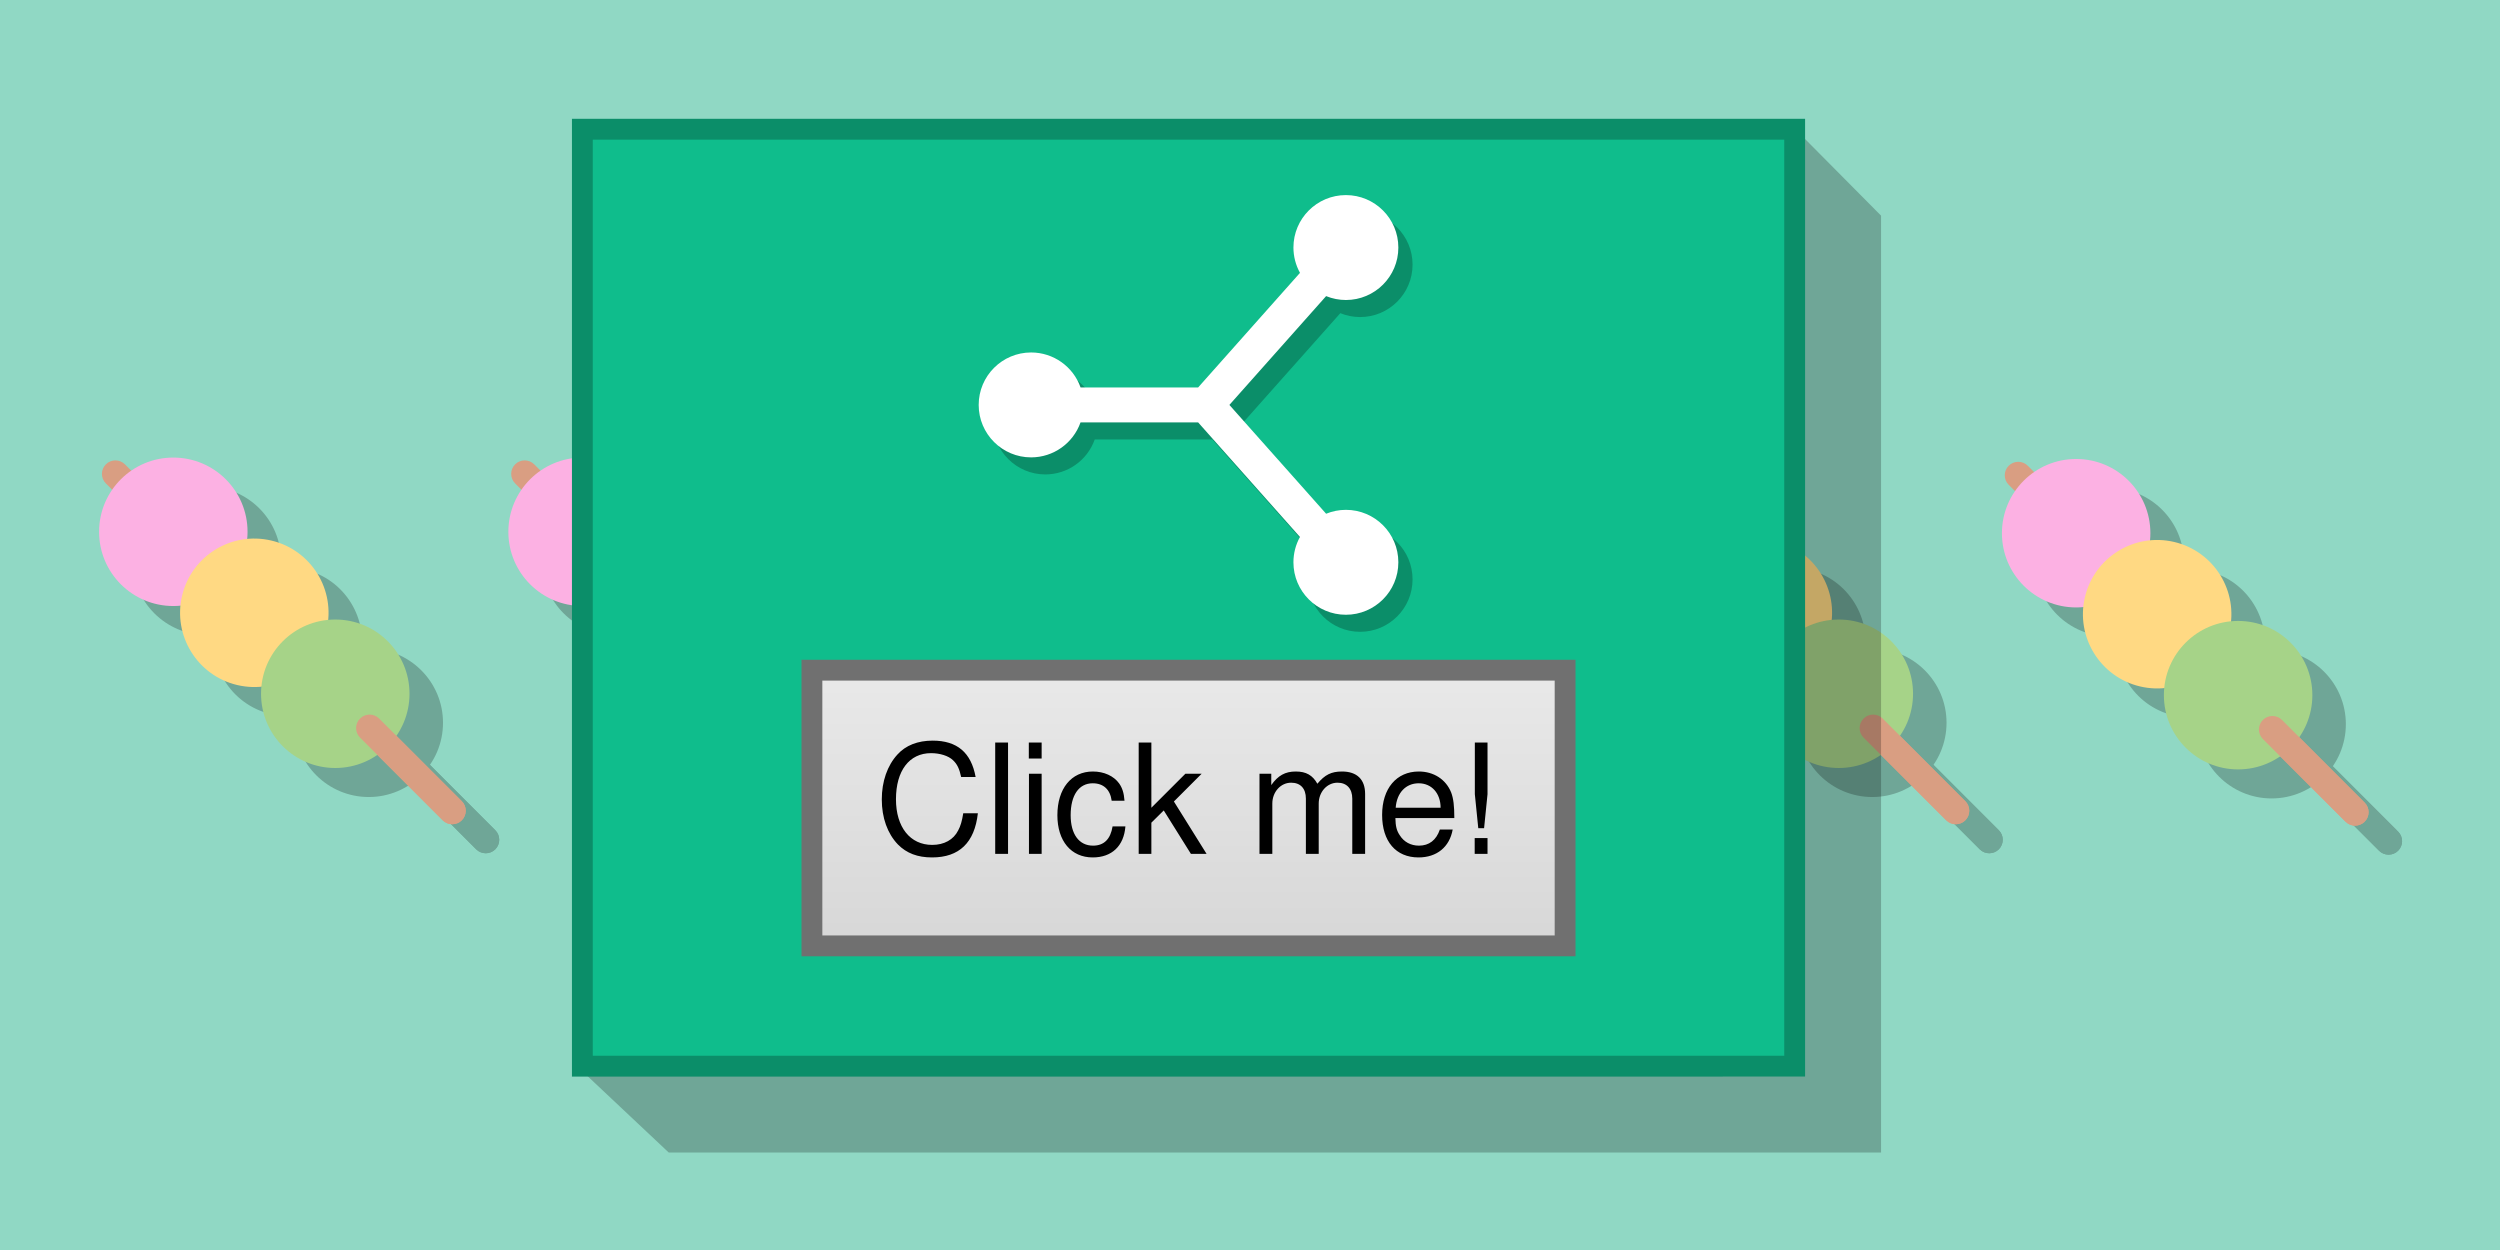
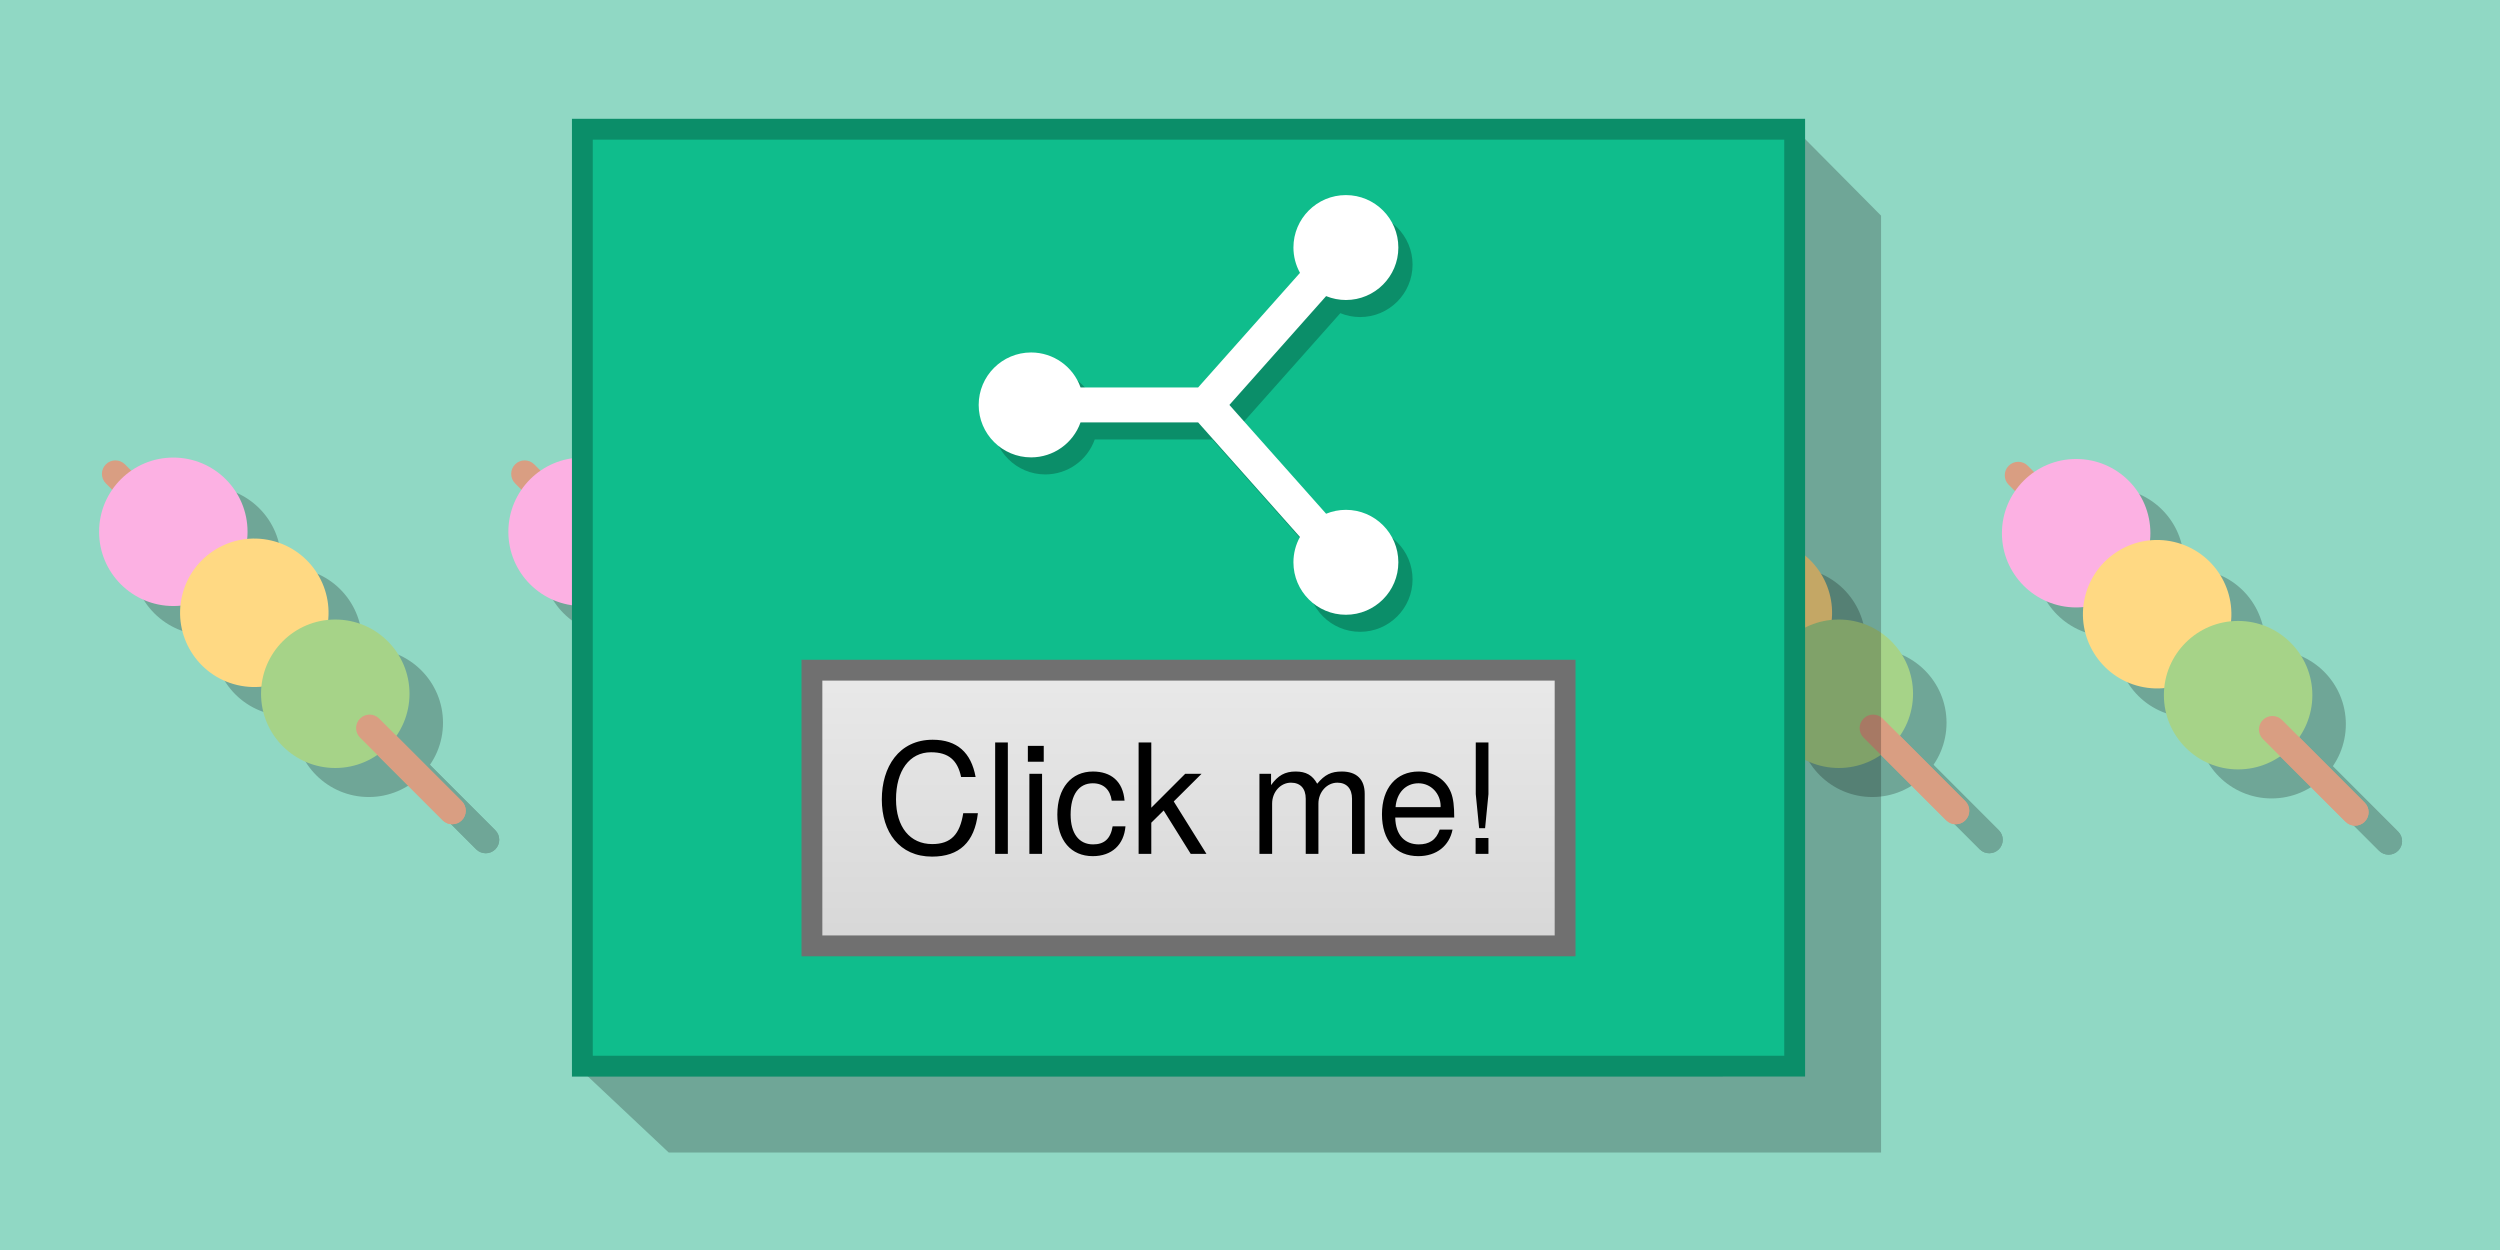
<svg xmlns="http://www.w3.org/2000/svg" width="600" height="300" viewBox="10 0 600 300">
  <defs>
-     <linearGradient id="a" x1="289.632" x2="289.632" y1="157.026" y2="223.193" gradientUnits="userSpaceOnUse">
+     <linearGradient id="a" x1="289.632" x2="289.632" y1="157.026" y2="223.193" gradientTransform="translate(5.61131 3.81655)" gradientUnits="userSpaceOnUse">
      <stop offset="0" stop-color="#e9e9e9" />
      <stop offset="1" stop-color="#d7d7d7" />
    </linearGradient>
  </defs>
-   <g stroke-miterlimit="10" data-paper-data="{&quot;isPaintingLayer&quot;:true}">
-     <path fill="#90d8c4" d="M0 308.449V0h612.426v308.449z" />
-     <g fill="#6fa697">
-       <path d="M126.58 204.784c-.829 0-1.657-.317-2.29-.947l-80.846-80.849c-1.264-1.264-1.264-3.317 0-4.58 1.264-1.264 3.317-1.264 4.58 0l80.846 80.846c1.264 1.264 1.264 3.317 0 4.58-.633.631-1.462.95-2.29.95z" />
-       <path d="M77.449 134.598c0 9.839-7.976 17.815-17.815 17.815-9.839 0-17.815-7.976-17.815-17.815 0-9.839 7.976-17.815 17.815-17.815 9.839 0 17.815 7.976 17.815 17.815z" />
-       <path d="M74.98 171.376c-9.576-2.261-15.505-11.857-13.244-21.432 2.261-9.576 11.857-15.505 21.432-13.244 9.576 2.261 15.505 11.857 13.244 21.432-2.261 9.576-11.857 15.505-21.432 13.244z" />
-       <path d="M116.322 173.468c0 9.839-7.979 17.818-17.818 17.818-9.839 0-17.815-7.979-17.815-17.818 0-9.839 7.976-17.815 17.815-17.815 9.839 0 17.818 7.979 17.818 17.815z" />
-       <path d="M126.58 204.784c-.829 0-1.657-.317-2.29-.947l-19.841-19.841c-1.266-1.264-1.266-3.317 0-4.58 1.266-1.264 3.314-1.264 4.58 0l19.841 19.841c1.264 1.264 1.264 3.317 0 4.58-.633.628-1.462.947-2.29.947zM583.263 205.123c-.829 0-1.657-.317-2.29-.947l-80.846-80.849c-1.264-1.264-1.264-3.317 0-4.58 1.264-1.264 3.317-1.264 4.58 0l80.846 80.846c1.264 1.264 1.264 3.317 0 4.58-.633.631-1.462.95-2.29.95z" />
-       <path d="M534.132 134.936c0 9.839-7.976 17.815-17.815 17.815-9.839 0-17.815-7.976-17.815-17.815 0-9.839 7.976-17.815 17.815-17.815 9.839 0 17.815 7.976 17.815 17.815z" />
-       <path d="M531.662 171.715c-9.576-2.261-15.505-11.857-13.244-21.432 2.261-9.576 11.857-15.505 21.432-13.244 9.576 2.261 15.505 11.857 13.244 21.432-2.261 9.576-11.857 15.505-21.432 13.244z" />
-       <path d="M573.004 173.807c0 9.839-7.979 17.818-17.818 17.818-9.839 0-17.815-7.979-17.815-17.818 0-9.839 7.976-17.815 17.815-17.815 9.839 0 17.818 7.979 17.818 17.815z" />
-       <path d="M583.263 205.123c-.829 0-1.657-.317-2.29-.947l-19.841-19.841c-1.266-1.264-1.266-3.317 0-4.58 1.266-1.264 3.314-1.264 4.58 0l19.841 19.841c1.264 1.264 1.264 3.317 0 4.58-.633.628-1.462.947-2.29.947zM224.807 204.784c-.829 0-1.657-.317-2.29-.947l-80.846-80.849c-1.264-1.264-1.264-3.317 0-4.58 1.264-1.264 3.317-1.264 4.58 0l80.846 80.846c1.264 1.264 1.264 3.317 0 4.58-.633.631-1.462.95-2.29.95z" />
-       <path d="M175.676 134.598c0 9.839-7.976 17.815-17.815 17.815-9.839 0-17.815-7.976-17.815-17.815 0-9.839 7.976-17.815 17.815-17.815 9.839 0 17.815 7.976 17.815 17.815z" />
-       <path d="M173.206 171.376c-9.576-2.261-15.505-11.857-13.244-21.432 2.261-9.576 11.857-15.505 21.432-13.244 9.576 2.261 15.505 11.857 13.244 21.432-2.261 9.576-11.857 15.505-21.432 13.244z" />
-       <path d="M214.548 173.468c0 9.839-7.979 17.818-17.818 17.818-9.839 0-17.815-7.979-17.815-17.818 0-9.839 7.976-17.815 17.815-17.815 9.839 0 17.818 7.979 17.818 17.815z" />
-       <path d="M224.807 204.784c-.829 0-1.657-.317-2.29-.947l-19.841-19.841c-1.266-1.264-1.266-3.317 0-4.58 1.266-1.264 3.314-1.264 4.58 0l19.841 19.841c1.264 1.264 1.264 3.317 0 4.58-.633.628-1.462.947-2.29.947zM487.426 204.784c-.829 0-1.657-.317-2.29-.947l-80.846-80.849c-1.264-1.264-1.264-3.317 0-4.58 1.264-1.264 3.317-1.264 4.58 0l80.846 80.846c1.264 1.264 1.264 3.317 0 4.58-.633.631-1.462.95-2.29.95z" />
-       <path d="M438.295 134.598c0 9.839-7.976 17.815-17.815 17.815-9.839 0-17.815-7.976-17.815-17.815 0-9.839 7.976-17.815 17.815-17.815 9.839 0 17.815 7.976 17.815 17.815z" />
-       <path d="M435.826 171.376c-9.576-2.261-15.505-11.857-13.244-21.432 2.261-9.576 11.857-15.505 21.432-13.244 9.576 2.261 15.505 11.857 13.244 21.432-2.261 9.576-11.857 15.505-21.432 13.244z" />
-       <path d="M477.168 173.468c0 9.839-7.979 17.818-17.818 17.818-9.839 0-17.815-7.979-17.815-17.818 0-9.839 7.976-17.815 17.815-17.815 9.839 0 17.818 7.979 17.818 17.815z" />
-       <path d="M487.426 204.784c-.829 0-1.657-.317-2.29-.947l-19.841-19.841c-1.266-1.264-1.266-3.317 0-4.58 1.266-1.264 3.314-1.264 4.58 0l19.841 19.841c1.264 1.264 1.264 3.317 0 4.58-.633.628-1.462.947-2.29.947z" />
-     </g>
-     <path fill="#d99e82" d="M118.542 197.817c-.829 0-1.657-.317-2.29-.947l-80.846-80.849c-1.264-1.264-1.264-3.317 0-4.58 1.264-1.264 3.317-1.264 4.58 0l80.846 80.846c1.264 1.264 1.264 3.317 0 4.58-.633.631-1.462.95-2.29.95z" />
-     <path fill="#fcb1e3" d="M69.411 127.631c0 9.839-7.976 17.815-17.815 17.815-9.839 0-17.815-7.976-17.815-17.815 0-9.839 7.976-17.815 17.815-17.815 9.839 0 17.815 7.976 17.815 17.815z" />
-     <path fill="#ffd983" d="M66.941 164.409c-9.576-2.261-15.505-11.857-13.244-21.432 2.261-9.576 11.857-15.505 21.432-13.244 9.576 2.261 15.505 11.857 13.244 21.432-2.261 9.576-11.857 15.505-21.432 13.244z" />
-     <path fill="#a6d388" d="M108.283 166.501c0 9.839-7.979 17.818-17.818 17.818-9.839 0-17.815-7.979-17.815-17.818 0-9.839 7.976-17.815 17.815-17.815 9.839 0 17.818 7.979 17.818 17.815z" />
-     <path fill="#d99e82" d="M118.542 197.817c-.829 0-1.657-.317-2.29-.947l-19.841-19.841c-1.266-1.264-1.266-3.317 0-4.58 1.266-1.264 3.314-1.264 4.58 0l19.841 19.841c1.264 1.264 1.264 3.317 0 4.58-.633.628-1.462.947-2.29.947zM575.224 198.156c-.829 0-1.657-.317-2.29-.947l-80.846-80.849c-1.264-1.264-1.264-3.317 0-4.58 1.264-1.264 3.317-1.264 4.58 0l80.846 80.846c1.264 1.264 1.264 3.317 0 4.58-.633.631-1.462.95-2.29.95z" />
-     <path fill="#fcb1e3" d="M526.093 127.97c0 9.839-7.976 17.815-17.815 17.815-9.839 0-17.815-7.976-17.815-17.815 0-9.839 7.976-17.815 17.815-17.815 9.839 0 17.815 7.976 17.815 17.815z" />
-     <path fill="#ffd983" d="M523.624 164.748c-9.576-2.261-15.505-11.857-13.244-21.432 2.261-9.576 11.857-15.505 21.432-13.244 9.576 2.261 15.505 11.857 13.244 21.432-2.261 9.576-11.857 15.505-21.432 13.244z" />
-     <path fill="#a6d388" d="M564.966 166.84c0 9.839-7.979 17.818-17.818 17.818-9.839 0-17.815-7.979-17.815-17.818 0-9.839 7.976-17.815 17.815-17.815 9.839 0 17.818 7.979 17.818 17.815z" />
-     <path fill="#d99e82" d="M575.224 198.156c-.829 0-1.657-.317-2.29-.947l-19.841-19.841c-1.266-1.264-1.266-3.317 0-4.58 1.266-1.264 3.314-1.264 4.58 0l19.841 19.841c1.264 1.264 1.264 3.317 0 4.58-.633.628-1.462.947-2.29.947zM216.768 197.817c-.829 0-1.657-.317-2.29-.947l-80.846-80.849c-1.264-1.264-1.264-3.317 0-4.58 1.264-1.264 3.317-1.264 4.58 0l80.846 80.846c1.264 1.264 1.264 3.317 0 4.58-.633.631-1.462.95-2.29.95z" />
-     <path fill="#fcb1e3" d="M167.637 127.631c0 9.839-7.976 17.815-17.815 17.815-9.839 0-17.815-7.976-17.815-17.815 0-9.839 7.976-17.815 17.815-17.815 9.839 0 17.815 7.976 17.815 17.815z" />
-     <path fill="#ffd983" d="M165.168 164.409c-9.576-2.261-15.505-11.857-13.244-21.432 2.261-9.576 11.857-15.505 21.432-13.244 9.576 2.261 15.505 11.857 13.244 21.432-2.261 9.576-11.857 15.505-21.432 13.244z" />
-     <path fill="#a6d388" d="M206.51 166.501c0 9.839-7.979 17.818-17.818 17.818-9.839 0-17.815-7.979-17.815-17.818 0-9.839 7.976-17.815 17.815-17.815 9.839 0 17.818 7.979 17.818 17.815z" />
-     <path fill="#d99e82" d="M216.768 197.817c-.829 0-1.657-.317-2.29-.947l-19.841-19.841c-1.266-1.264-1.266-3.317 0-4.58 1.266-1.264 3.314-1.264 4.58 0l19.841 19.841c1.264 1.264 1.264 3.317 0 4.58-.633.628-1.462.947-2.29.947zM479.388 197.817c-.829 0-1.657-.317-2.29-.947l-80.846-80.849c-1.264-1.264-1.264-3.317 0-4.58 1.264-1.264 3.317-1.264 4.58 0l80.846 80.846c1.264 1.264 1.264 3.317 0 4.58-.633.631-1.462.95-2.29.95z" />
-     <path fill="#fcb1e3" d="M430.256 127.631c0 9.839-7.976 17.815-17.815 17.815-9.839 0-17.815-7.976-17.815-17.815 0-9.839 7.976-17.815 17.815-17.815 9.839 0 17.815 7.976 17.815 17.815z" />
-     <path fill="#ffd983" d="M427.787 164.409c-9.576-2.261-15.505-11.857-13.244-21.432 2.261-9.576 11.857-15.505 21.432-13.244 9.576 2.261 15.505 11.857 13.244 21.432-2.261 9.576-11.857 15.505-21.432 13.244z" />
-     <path fill="#a6d388" d="M469.129 166.501c0 9.839-7.979 17.818-17.818 17.818-9.839 0-17.815-7.979-17.815-17.818 0-9.839 7.976-17.815 17.815-17.815 9.839 0 17.818 7.979 17.818 17.815z" />
-     <path fill="#d99e82" d="M479.388 197.817c-.829 0-1.657-.317-2.29-.947l-19.841-19.841c-1.266-1.264-1.266-3.317 0-4.58 1.266-1.264 3.314-1.264 4.58 0l19.841 19.841c1.264 1.264 1.264 3.317 0 4.58-.633.628-1.462.947-2.29.947z" />
-     <path fill-opacity=".231" d="m170.503 276.613-19.532-18.379 290.725-226.398 19.76 19.921v224.856H170.503z" />
-     <path fill="#0fbd8c" stroke="#0b8e69" stroke-width="5" d="M149.767 255.877V31.02h290.953v224.856z" />
-     <path fill="url(#a)" stroke="#707070" stroke-width="5" d="M199.25 223.193v-66.166h180.764v66.166z" transform="translate(5.61131 3.81655)" />
-     <text xml:space="preserve" font-family="&quot;Helvetica Neue&quot;, Helvetica, sans-serif" font-size="16" font-weight="500" transform="translate(219.8751 204.9251) scale(2.29148)">
-       <tspan x="0" dy="0">Click me!</tspan>
-     </text>
-     <path fill="#0b8e69" d="M349.014 63.505c0 6.953-5.637 12.59-12.59 12.59-1.627-.002-3.239-.319-4.746-.934l-23.213 26.114 23.213 26.114c1.507-.615 3.118-.933 4.746-.934 6.953 0 12.59 5.637 12.59 12.59 0 6.953-5.637 12.59-12.59 12.59-6.953 0-12.59-5.637-12.59-12.59-0-2.127.538-4.219 1.566-6.082l-24.434-27.491h-28.229c-1.776 5.024-6.523 8.386-11.852 8.393-6.953 0-12.59-5.637-12.59-12.59 0-6.953 5.637-12.59 12.59-12.59 5.332.004 10.083 3.366 11.86 8.393h28.221l24.442-27.499c-1.029-1.859-1.57-3.949-1.574-6.074 0-6.953 5.637-12.59 12.59-12.59s12.59 5.637 12.59 12.59z" />
-     <path fill="#fff" d="M345.603 59.412c0 6.953-5.637 12.59-12.59 12.59-1.627-.002-3.239-.319-4.746-.934l-23.213 26.114 23.213 26.114c1.507-.615 3.118-.933 4.746-.934 6.953 0 12.59 5.637 12.59 12.59s-5.637 12.59-12.59 12.59c-6.953 0-12.59-5.637-12.59-12.59-0-2.127.538-4.219 1.566-6.082l-24.434-27.491H269.326c-1.776 5.024-6.523 8.386-11.852 8.393-6.953 0-12.59-5.637-12.59-12.59 0-6.953 5.637-12.59 12.59-12.59 5.332.004 10.083 3.366 11.86 8.393h28.221l24.442-27.499c-1.029-1.859-1.57-3.949-1.574-6.074 0-6.953 5.637-12.59 12.59-12.59s12.59 5.637 12.59 12.59z" />
+   <path fill="#90d8c4" d="M0 308.449V0h612.426v308.449z" style="stroke-miterlimit:10" />
+   <g fill="#6fa697" style="stroke-miterlimit:10">
+     <path d="M126.58 204.784c-.829 0-1.657-.317-2.29-.947l-80.846-80.849c-1.264-1.264-1.264-3.317 0-4.58 1.264-1.264 3.317-1.264 4.58 0l80.846 80.846c1.264 1.264 1.264 3.317 0 4.58-.633.631-1.462.95-2.29.95z" />
+     <path d="M77.449 134.598c0 9.839-7.976 17.815-17.815 17.815-9.839 0-17.815-7.976-17.815-17.815 0-9.839 7.976-17.815 17.815-17.815 9.839 0 17.815 7.976 17.815 17.815z" />
+     <path d="M74.98 171.376c-9.576-2.261-15.505-11.857-13.244-21.432 2.261-9.576 11.857-15.505 21.432-13.244 9.576 2.261 15.505 11.857 13.244 21.432-2.261 9.576-11.857 15.505-21.432 13.244z" />
+     <path d="M116.322 173.468c0 9.839-7.979 17.818-17.818 17.818-9.839 0-17.815-7.979-17.815-17.818 0-9.839 7.976-17.815 17.815-17.815 9.839 0 17.818 7.979 17.818 17.815z" />
+     <path d="M126.58 204.784c-.829 0-1.657-.317-2.29-.947l-19.841-19.841c-1.266-1.264-1.266-3.317 0-4.58 1.266-1.264 3.314-1.264 4.58 0l19.841 19.841c1.264 1.264 1.264 3.317 0 4.58-.633.628-1.462.947-2.29.947zm456.683.339c-.829 0-1.657-.317-2.29-.947l-80.846-80.849c-1.264-1.264-1.264-3.317 0-4.58 1.264-1.264 3.317-1.264 4.58 0l80.846 80.846c1.264 1.264 1.264 3.317 0 4.58-.633.631-1.462.95-2.29.95z" />
+     <path d="M534.132 134.936c0 9.839-7.976 17.815-17.815 17.815-9.839 0-17.815-7.976-17.815-17.815 0-9.839 7.976-17.815 17.815-17.815 9.839 0 17.815 7.976 17.815 17.815z" />
+     <path d="M531.662 171.715c-9.576-2.261-15.505-11.857-13.244-21.432 2.261-9.576 11.857-15.505 21.432-13.244 9.576 2.261 15.505 11.857 13.244 21.432-2.261 9.576-11.857 15.505-21.432 13.244z" />
+     <path d="M573.004 173.807c0 9.839-7.979 17.818-17.818 17.818-9.839 0-17.815-7.979-17.815-17.818 0-9.839 7.976-17.815 17.815-17.815 9.839 0 17.818 7.979 17.818 17.815z" />
+     <path d="M583.263 205.123c-.829 0-1.657-.317-2.29-.947l-19.841-19.841c-1.266-1.264-1.266-3.317 0-4.58 1.266-1.264 3.314-1.264 4.58 0l19.841 19.841c1.264 1.264 1.264 3.317 0 4.58-.633.628-1.462.947-2.29.947zm-358.456-.339c-.829 0-1.657-.317-2.29-.947l-80.846-80.849c-1.264-1.264-1.264-3.317 0-4.58 1.264-1.264 3.317-1.264 4.58 0l80.846 80.846c1.264 1.264 1.264 3.317 0 4.58-.633.631-1.462.95-2.29.95z" />
+     <path d="M175.676 134.598c0 9.839-7.976 17.815-17.815 17.815-9.839 0-17.815-7.976-17.815-17.815 0-9.839 7.976-17.815 17.815-17.815 9.839 0 17.815 7.976 17.815 17.815z" />
+     <path d="M173.206 171.376c-9.576-2.261-15.505-11.857-13.244-21.432 2.261-9.576 11.857-15.505 21.432-13.244 9.576 2.261 15.505 11.857 13.244 21.432-2.261 9.576-11.857 15.505-21.432 13.244z" />
+     <path d="M214.548 173.468c0 9.839-7.979 17.818-17.818 17.818-9.839 0-17.815-7.979-17.815-17.818 0-9.839 7.976-17.815 17.815-17.815 9.839 0 17.818 7.979 17.818 17.815z" />
+     <path d="M224.807 204.784c-.829 0-1.657-.317-2.29-.947l-19.841-19.841c-1.266-1.264-1.266-3.317 0-4.58 1.266-1.264 3.314-1.264 4.58 0l19.841 19.841c1.264 1.264 1.264 3.317 0 4.58-.633.628-1.462.947-2.29.947zm262.619 0c-.829 0-1.657-.317-2.29-.947l-80.846-80.849c-1.264-1.264-1.264-3.317 0-4.58 1.264-1.264 3.317-1.264 4.58 0l80.846 80.846c1.264 1.264 1.264 3.317 0 4.58-.633.631-1.462.95-2.29.95z" />
+     <path d="M438.295 134.598c0 9.839-7.976 17.815-17.815 17.815-9.839 0-17.815-7.976-17.815-17.815 0-9.839 7.976-17.815 17.815-17.815 9.839 0 17.815 7.976 17.815 17.815z" />
+     <path d="M435.826 171.376c-9.576-2.261-15.505-11.857-13.244-21.432 2.261-9.576 11.857-15.505 21.432-13.244 9.576 2.261 15.505 11.857 13.244 21.432-2.261 9.576-11.857 15.505-21.432 13.244z" />
+     <path d="M477.168 173.468c0 9.839-7.979 17.818-17.818 17.818-9.839 0-17.815-7.979-17.815-17.818 0-9.839 7.976-17.815 17.815-17.815 9.839 0 17.818 7.979 17.818 17.815z" />
+     <path d="M487.426 204.784c-.829 0-1.657-.317-2.29-.947l-19.841-19.841c-1.266-1.264-1.266-3.317 0-4.58 1.266-1.264 3.314-1.264 4.58 0l19.841 19.841c1.264 1.264 1.264 3.317 0 4.58-.633.628-1.462.947-2.29.947z" />
  </g>
+   <path fill="#d99e82" d="M118.542 197.817c-.829 0-1.657-.317-2.29-.947l-80.846-80.849c-1.264-1.264-1.264-3.317 0-4.58 1.264-1.264 3.317-1.264 4.58 0l80.846 80.846c1.264 1.264 1.264 3.317 0 4.58-.633.631-1.462.95-2.29.95z" style="stroke-miterlimit:10" />
+   <path fill="#fcb1e3" d="M69.411 127.631c0 9.839-7.976 17.815-17.815 17.815-9.839 0-17.815-7.976-17.815-17.815 0-9.839 7.976-17.815 17.815-17.815 9.839 0 17.815 7.976 17.815 17.815z" style="stroke-miterlimit:10" />
+   <path fill="#ffd983" d="M66.941 164.409c-9.576-2.261-15.505-11.857-13.244-21.432 2.261-9.576 11.857-15.505 21.432-13.244 9.576 2.261 15.505 11.857 13.244 21.432-2.261 9.576-11.857 15.505-21.432 13.244z" style="stroke-miterlimit:10" />
+   <path fill="#a6d388" d="M108.283 166.501c0 9.839-7.979 17.818-17.818 17.818-9.839 0-17.815-7.979-17.815-17.818 0-9.839 7.976-17.815 17.815-17.815 9.839 0 17.818 7.979 17.818 17.815z" style="stroke-miterlimit:10" />
+   <path fill="#d99e82" d="M118.542 197.817c-.829 0-1.657-.317-2.29-.947l-19.841-19.841c-1.266-1.264-1.266-3.317 0-4.58 1.266-1.264 3.314-1.264 4.58 0l19.841 19.841c1.264 1.264 1.264 3.317 0 4.58-.633.628-1.462.947-2.29.947zm456.683.339c-.829 0-1.657-.317-2.29-.947l-80.846-80.849c-1.264-1.264-1.264-3.317 0-4.58 1.264-1.264 3.317-1.264 4.58 0l80.846 80.846c1.264 1.264 1.264 3.317 0 4.58-.633.631-1.462.95-2.29.95z" style="stroke-miterlimit:10" />
+   <path fill="#fcb1e3" d="M526.093 127.97c0 9.839-7.976 17.815-17.815 17.815-9.839 0-17.815-7.976-17.815-17.815 0-9.839 7.976-17.815 17.815-17.815 9.839 0 17.815 7.976 17.815 17.815z" style="stroke-miterlimit:10" />
+   <path fill="#ffd983" d="M523.624 164.748c-9.576-2.261-15.505-11.857-13.244-21.432 2.261-9.576 11.857-15.505 21.432-13.244 9.576 2.261 15.505 11.857 13.244 21.432-2.261 9.576-11.857 15.505-21.432 13.244z" style="stroke-miterlimit:10" />
+   <path fill="#a6d388" d="M564.966 166.84c0 9.839-7.979 17.818-17.818 17.818-9.839 0-17.815-7.979-17.815-17.818 0-9.839 7.976-17.815 17.815-17.815 9.839 0 17.818 7.979 17.818 17.815z" style="stroke-miterlimit:10" />
+   <path fill="#d99e82" d="M575.224 198.156c-.829 0-1.657-.317-2.29-.947l-19.841-19.841c-1.266-1.264-1.266-3.317 0-4.58 1.266-1.264 3.314-1.264 4.58 0l19.841 19.841c1.264 1.264 1.264 3.317 0 4.58-.633.628-1.462.947-2.29.947zm-358.456-.339c-.829 0-1.657-.317-2.29-.947l-80.846-80.849c-1.264-1.264-1.264-3.317 0-4.58 1.264-1.264 3.317-1.264 4.58 0l80.846 80.846c1.264 1.264 1.264 3.317 0 4.58-.633.631-1.462.95-2.29.95z" style="stroke-miterlimit:10" />
+   <path fill="#fcb1e3" d="M167.637 127.631c0 9.839-7.976 17.815-17.815 17.815-9.839 0-17.815-7.976-17.815-17.815 0-9.839 7.976-17.815 17.815-17.815 9.839 0 17.815 7.976 17.815 17.815z" style="stroke-miterlimit:10" />
+   <path fill="#ffd983" d="M165.168 164.409c-9.576-2.261-15.505-11.857-13.244-21.432 2.261-9.576 11.857-15.505 21.432-13.244 9.576 2.261 15.505 11.857 13.244 21.432-2.261 9.576-11.857 15.505-21.432 13.244z" style="stroke-miterlimit:10" />
+   <path fill="#a6d388" d="M206.51 166.501c0 9.839-7.979 17.818-17.818 17.818-9.839 0-17.815-7.979-17.815-17.818 0-9.839 7.976-17.815 17.815-17.815 9.839 0 17.818 7.979 17.818 17.815z" style="stroke-miterlimit:10" />
+   <path fill="#d99e82" d="M216.768 197.817c-.829 0-1.657-.317-2.29-.947l-19.841-19.841c-1.266-1.264-1.266-3.317 0-4.58 1.266-1.264 3.314-1.264 4.58 0l19.841 19.841c1.264 1.264 1.264 3.317 0 4.58-.633.628-1.462.947-2.29.947zm262.619 0c-.829 0-1.657-.317-2.29-.947l-80.846-80.849c-1.264-1.264-1.264-3.317 0-4.58 1.264-1.264 3.317-1.264 4.58 0l80.846 80.846c1.264 1.264 1.264 3.317 0 4.58-.633.631-1.462.95-2.29.95z" style="stroke-miterlimit:10" />
+   <path fill="#fcb1e3" d="M430.256 127.631c0 9.839-7.976 17.815-17.815 17.815-9.839 0-17.815-7.976-17.815-17.815 0-9.839 7.976-17.815 17.815-17.815 9.839 0 17.815 7.976 17.815 17.815z" style="stroke-miterlimit:10" />
+   <path fill="#ffd983" d="M427.787 164.409c-9.576-2.261-15.505-11.857-13.244-21.432 2.261-9.576 11.857-15.505 21.432-13.244 9.576 2.261 15.505 11.857 13.244 21.432-2.261 9.576-11.857 15.505-21.432 13.244z" style="stroke-miterlimit:10" />
+   <path fill="#a6d388" d="M469.129 166.501c0 9.839-7.979 17.818-17.818 17.818-9.839 0-17.815-7.979-17.815-17.818 0-9.839 7.976-17.815 17.815-17.815 9.839 0 17.818 7.979 17.818 17.815z" style="stroke-miterlimit:10" />
+   <path fill="#d99e82" d="M479.388 197.817c-.829 0-1.657-.317-2.29-.947l-19.841-19.841c-1.266-1.264-1.266-3.317 0-4.58 1.266-1.264 3.314-1.264 4.58 0l19.841 19.841c1.264 1.264 1.264 3.317 0 4.58-.633.628-1.462.947-2.29.947z" style="stroke-miterlimit:10" />
+   <path fill-opacity=".231" d="m170.503 276.613-19.532-18.379 290.725-226.398 19.76 19.921v224.856Z" style="stroke-miterlimit:10" />
+   <path fill="#0fbd8c" stroke="#0b8e69" stroke-width="5" d="M149.767 255.877V31.02h290.953v224.856z" style="stroke-miterlimit:10" />
+   <path fill="url(#a)" stroke="#707070" stroke-width="5" d="M204.861 227.009V160.843h180.764v66.166z" style="fill:url(#a);stroke-miterlimit:10" />
+   <path d="M244.696 195.173h-3.52c-.807 5.06-2.933 7.406-7.443 7.406-5.316 0-8.689-4.07-8.689-10.742 0-6.856 3.226-11.292 8.396-11.292 4.18 0 6.379 1.87 7.223 5.94h3.483c-1.063-5.866-4.436-8.946-10.303-8.946-8.103 0-12.209 6.526-12.209 14.336 0 7.809 4.216 13.712 12.062 13.712 6.526 0 10.193-3.446 10.999-10.412zm7.186 9.753v-26.728h-3.043v26.728zm8.213 0v-19.212h-3.043v19.212zm.403-22.108v-3.813h-3.813v3.813zm19.615 15.509h-3.08c-.513 3.08-2.09 4.326-4.693 4.326-3.373 0-5.39-2.603-5.39-7.149 0-4.803 1.98-7.516 5.316-7.516 2.566 0 4.18 1.503 4.546 4.18h3.08c-.367-4.693-3.3-7.003-7.589-7.003-5.17 0-8.543 3.96-8.543 10.339 0 6.196 3.3 9.973 8.506 9.973 4.583 0 7.479-2.75 7.846-7.149zm19.432 6.599-7.846-12.576 6.673-6.636h-3.923l-8.139 8.139v-15.655h-3.043v26.728h3.043v-7.479l2.97-2.933 6.489 10.412zm37.984 0v-14.409c0-3.446-1.907-5.353-5.5-5.353-2.566 0-4.106.77-5.903 2.933-1.137-2.053-2.676-2.933-5.17-2.933-2.566 0-4.253.953-5.903 3.263v-2.713h-2.786v19.212h3.043v-12.062c0-2.786 2.017-5.023 4.51-5.023 2.273 0 3.556 1.393 3.556 3.85v13.236h3.043v-12.062c0-2.786 2.053-5.023 4.546-5.023 2.236 0 3.52 1.43 3.52 3.85v13.236zm21.485-8.726c0-2.786-.22-4.546-.77-5.976-1.247-3.153-4.18-5.06-7.773-5.06-5.353 0-8.799 3.96-8.799 10.266 0 6.306 3.336 10.046 8.726 10.046 4.4 0 7.443-2.493 8.213-6.379h-3.08c-.843 2.53-2.566 3.556-5.023 3.556-3.19 0-5.573-2.053-5.646-6.453zm-3.263-2.713s0 .147-.037.22h-10.779c.257-3.41 2.42-5.72 5.5-5.72 3.006 0 5.316 2.493 5.316 5.5zm11.476-2.896v-12.392h-3.043v12.392l.807 8.176h1.43zm0 14.336v-3.813h-3.08v3.813z" aria-label="Click me!" style="font-weight:500;font-size:36.664px;font-family:&quot;Helvetica Neue&quot;,Helvetica,sans-serif;stroke-width:2.291;stroke-miterlimit:10" />
+   <path fill="#0b8e69" d="M349.014 63.505c0 6.953-5.637 12.59-12.59 12.59-1.627-.002-3.239-.319-4.746-.934l-23.213 26.114 23.213 26.114c1.507-.615 3.118-.933 4.746-.934 6.953 0 12.59 5.637 12.59 12.59 0 6.953-5.637 12.59-12.59 12.59-6.953 0-12.59-5.637-12.59-12.59-0-2.127.538-4.219 1.566-6.082l-24.434-27.491h-28.229c-1.776 5.024-6.523 8.386-11.852 8.393-6.953 0-12.59-5.637-12.59-12.59 0-6.953 5.637-12.59 12.59-12.59 5.332.004 10.083 3.366 11.86 8.393h28.221l24.442-27.499c-1.029-1.859-1.57-3.949-1.574-6.074 0-6.953 5.637-12.59 12.59-12.59s12.59 5.637 12.59 12.59z" style="stroke-miterlimit:10" />
+   <path fill="#fff" d="M345.603 59.412c0 6.953-5.637 12.59-12.59 12.59-1.627-.002-3.239-.319-4.746-.934l-23.213 26.114 23.213 26.114c1.507-.615 3.118-.933 4.746-.934 6.953 0 12.59 5.637 12.59 12.59s-5.637 12.59-12.59 12.59c-6.953 0-12.59-5.637-12.59-12.59-0-2.127.538-4.219 1.566-6.082l-24.434-27.491H269.326c-1.776 5.024-6.523 8.386-11.852 8.393-6.953 0-12.59-5.637-12.59-12.59 0-6.953 5.637-12.59 12.59-12.59 5.332.004 10.083 3.366 11.86 8.393h28.221l24.442-27.499c-1.029-1.859-1.57-3.949-1.574-6.074 0-6.953 5.637-12.59 12.59-12.59s12.59 5.637 12.59 12.59z" style="stroke-miterlimit:10" />
</svg>
